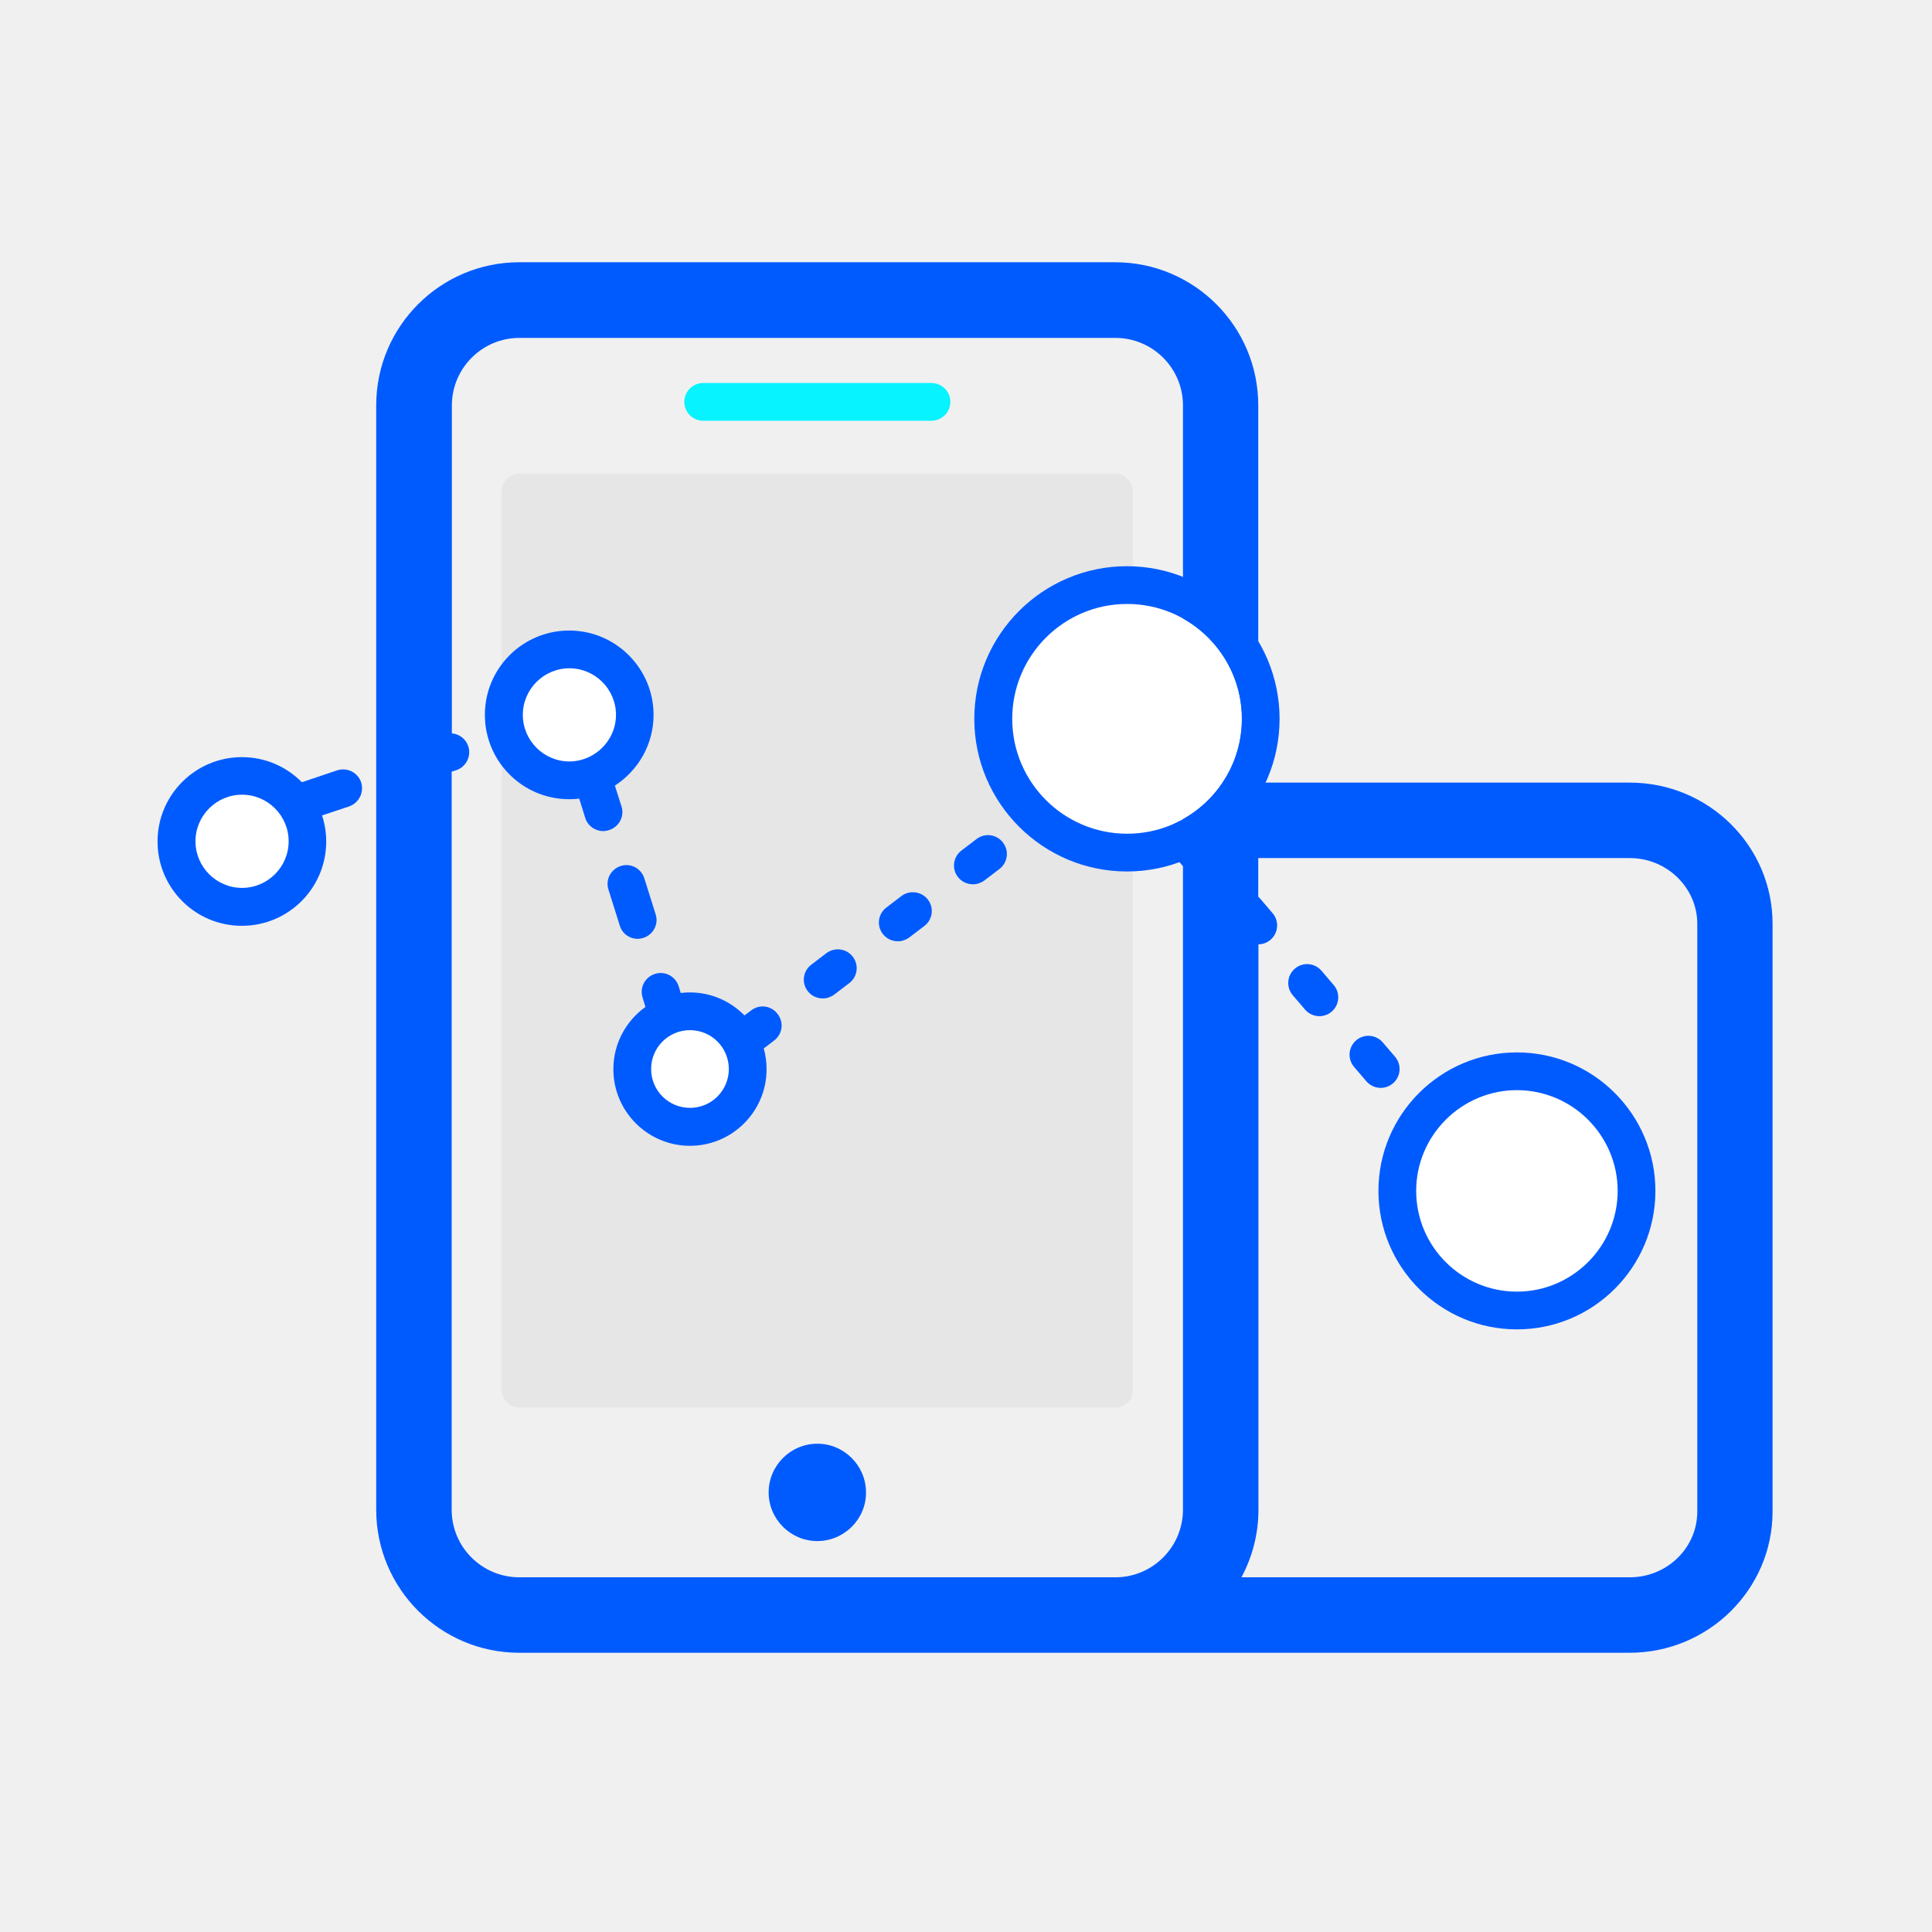
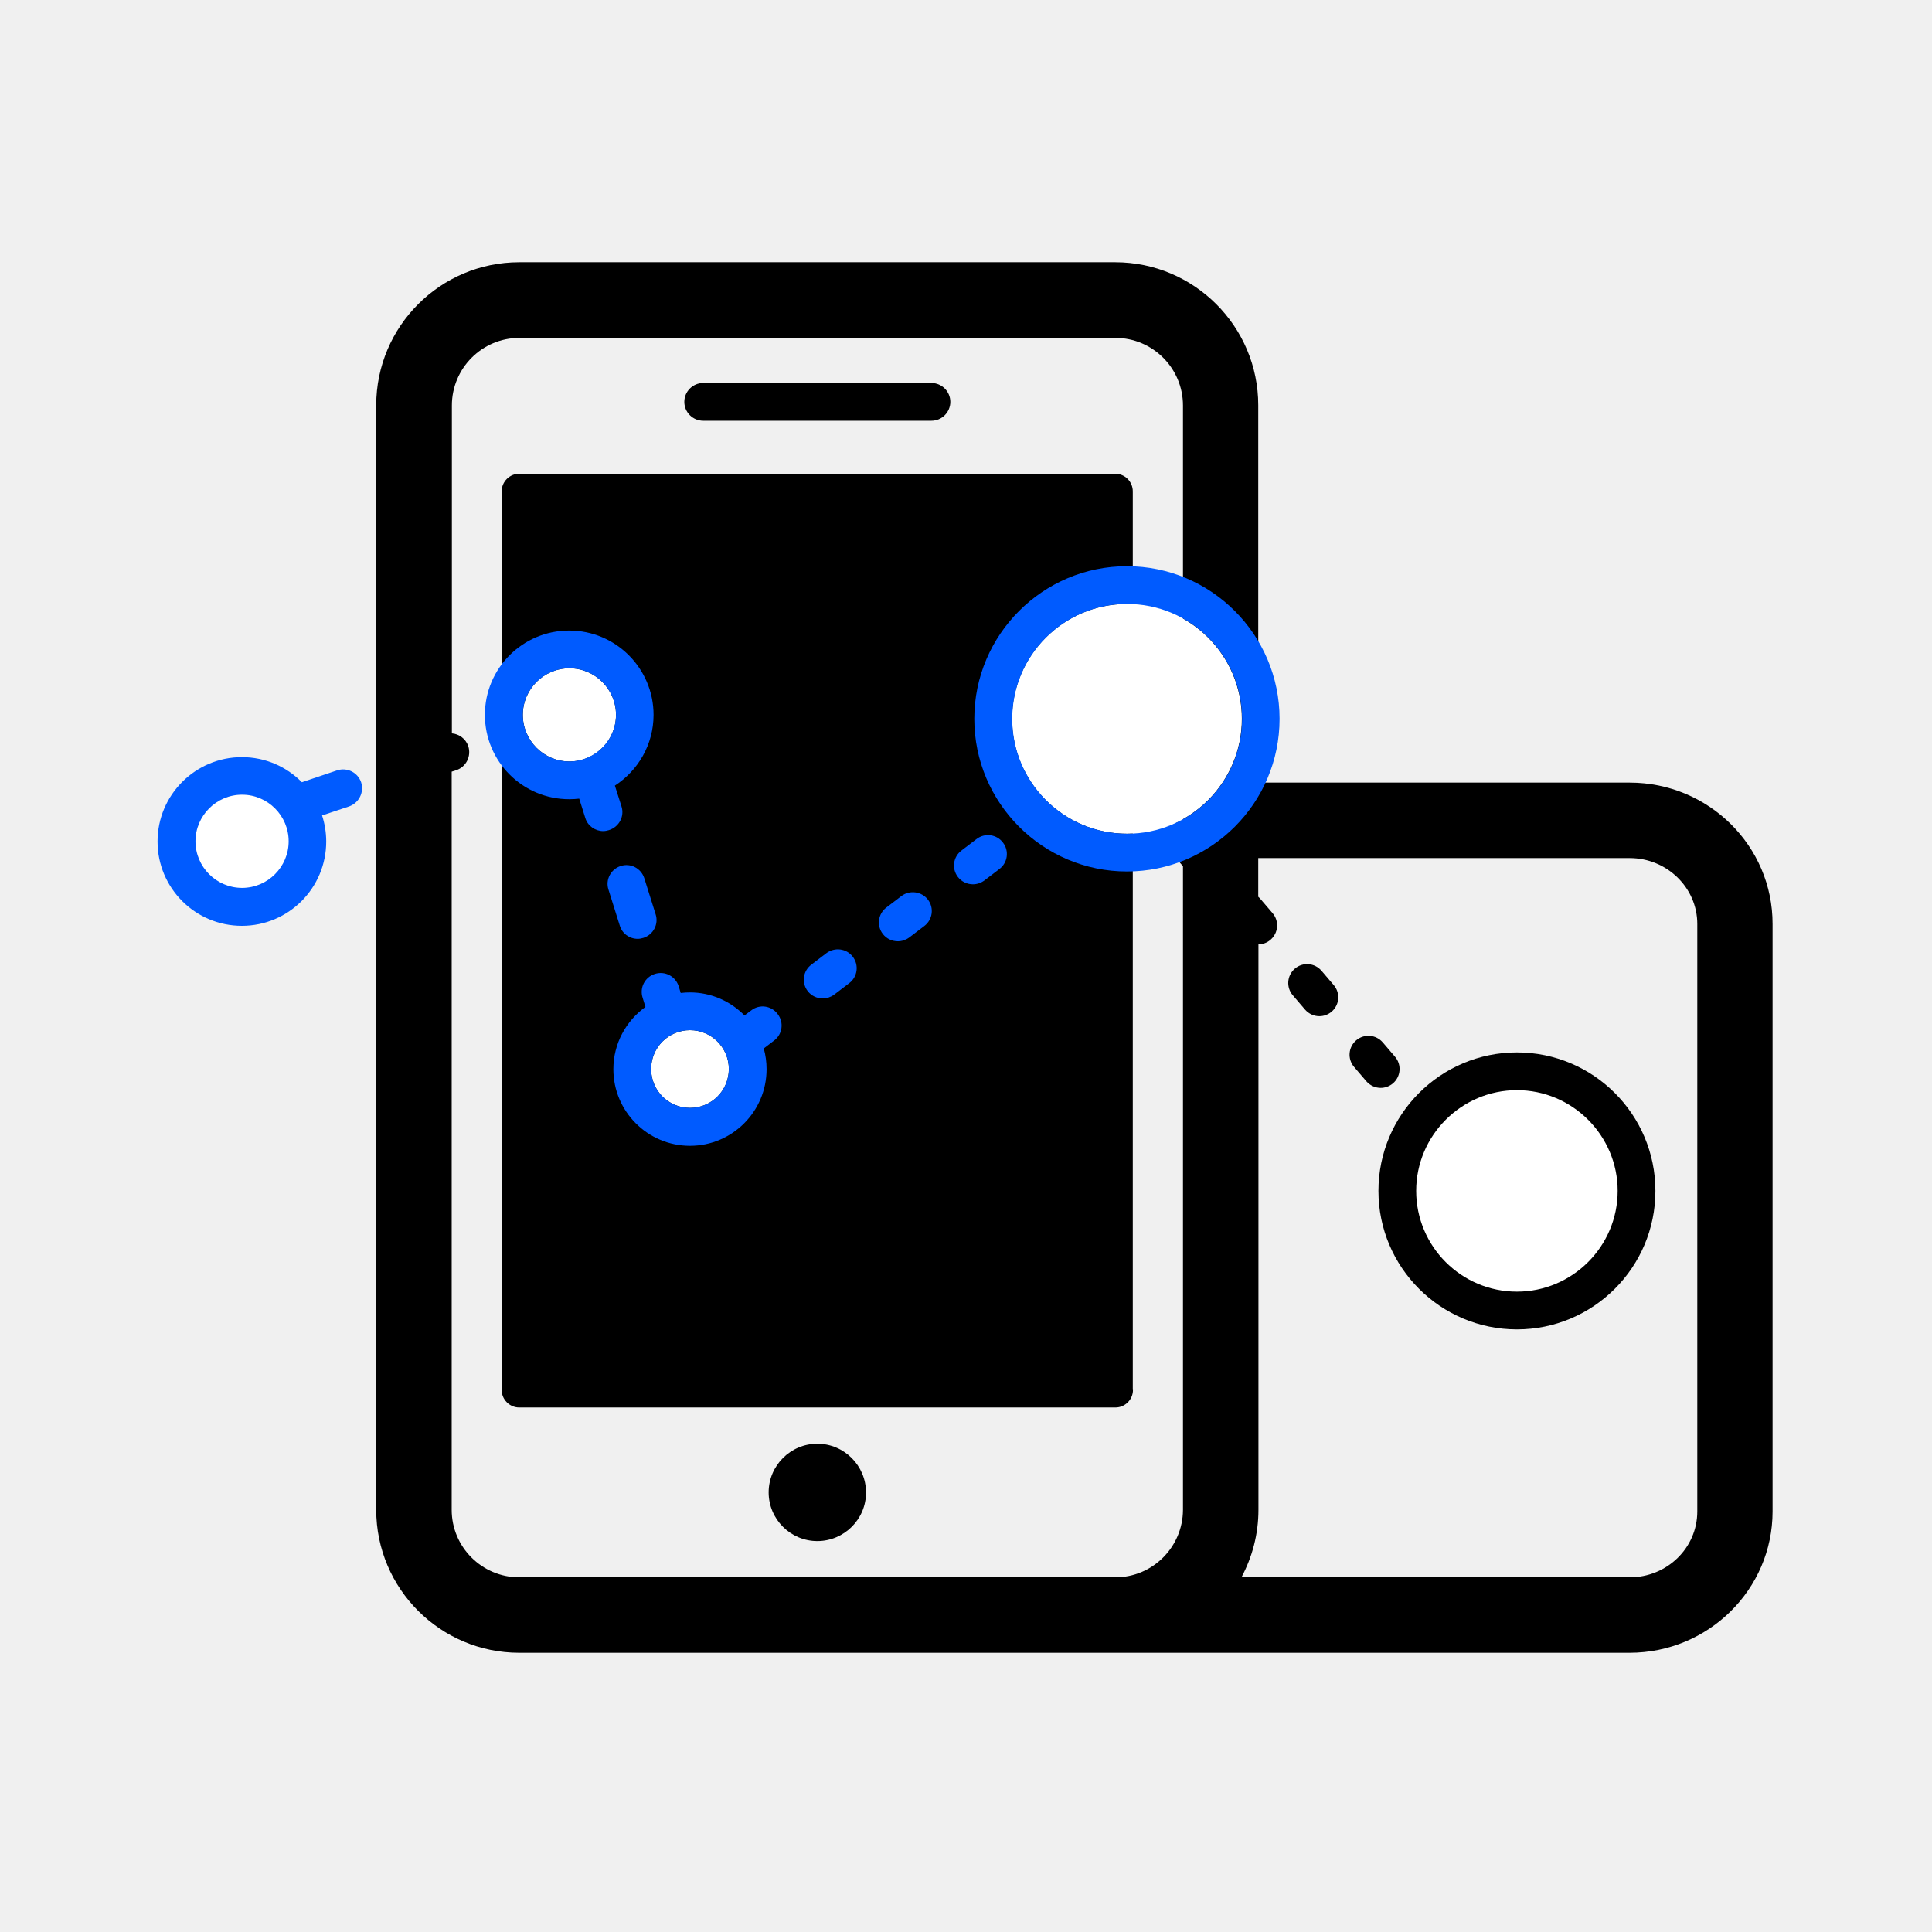
<svg xmlns="http://www.w3.org/2000/svg" width="800px" height="800px" viewBox="0 0 1024 1024" class="icon" version="1.1">
-   <path d="M433.2 816.8c-14.2 0-25.8-11.6-25.8-25.8 0-14.2 11.6-25.8 25.8-25.8 14.2 0 25.8 11.6 25.8 25.8 0.1 14.2-11.6 25.8-25.8 25.8z" fill="#005BFF" />
-   <path d="M600.5 736.7c0 5.1-4.2 9.3-9.3 9.3h-316c-5.1 0-9.3-4.2-9.3-9.3V260.4c0-5.1 4.2-9.3 9.3-9.3h315.9c5.1 0 9.3 4.2 9.3 9.3v476.3h0.1z" fill="#E6E6E6" />
-   <path d="M301.8 354.2c-13.6 0-24.7 11.1-24.7 24.7s11.1 24.7 24.7 24.7 24.7-11.1 24.7-24.7-11.1-24.7-24.7-24.7zM804 577.8c-29.4 0-53.4 24-53.4 53.4s24 53.4 53.4 53.4 53.4-24 53.4-53.4-24-53.4-53.4-53.4z" fill="#FFFFFF" />
-   <path d="M804 557.8c-40.5 0-73.4 32.9-73.4 73.4s32.9 73.4 73.4 73.4 73.4-32.9 73.4-73.4-32.9-73.4-73.4-73.4z m-53.4 73.4c0-29.4 24-53.4 53.4-53.4s53.4 24 53.4 53.4-24 53.4-53.4 53.4c-29.5 0-53.4-24-53.4-53.4z" fill="#005BFF" />
+   <path d="M433.2 816.8c-14.2 0-25.8-11.6-25.8-25.8 0-14.2 11.6-25.8 25.8-25.8 14.2 0 25.8 11.6 25.8 25.8 0.1 14.2-11.6 25.8-25.8 25.8z" fill="#000" />
+   <path d="M600.5 736.7c0 5.1-4.2 9.3-9.3 9.3h-316c-5.1 0-9.3-4.2-9.3-9.3V260.4c0-5.1 4.2-9.3 9.3-9.3h315.9c5.1 0 9.3 4.2 9.3 9.3v476.3h0.1z" fill="#000" />
+   <path d="M301.8 354.2c-13.6 0-24.7 11.1-24.7 24.7s11.1 24.7 24.7 24.7 24.7-11.1 24.7-24.7-11.1-24.7-24.7-24.7zM804 577.8c-29.4 0-53.4 24-53.4 53.4s24 53.4 53.4 53.4 53.4-24 53.4-53.4-24-53.4-53.4-53.4z" fill="#fff" />
+   <path d="M804 557.8c-40.5 0-73.4 32.9-73.4 73.4s32.9 73.4 73.4 73.4 73.4-32.9 73.4-73.4-32.9-73.4-73.4-73.4z m-53.4 73.4c0-29.4 24-53.4 53.4-53.4s53.4 24 53.4 53.4-24 53.4-53.4 53.4c-29.5 0-53.4-24-53.4-53.4z" fill="#000" />
  <path d="M365.7 546c-11.4 0-20.6 9.2-20.6 20.6s9.2 20.6 20.6 20.6 20.6-9.2 20.6-20.6S377 546 365.7 546zM128.3 421.3c-13.6 0-24.7 11.1-24.7 24.7s11.1 24.7 24.7 24.7S153 459.6 153 446s-11.1-24.7-24.7-24.7z" fill="#FFFFFF" />
  <path d="M191.4 414.6c-1.8-5.2-7.4-8-12.7-6.3l-18.7 6.3c-8.1-8.2-19.3-13.3-31.8-13.3-24.6 0-44.7 20-44.7 44.7s20 44.7 44.7 44.7 44.7-20 44.7-44.7c0-4.8-0.8-9.5-2.2-13.8l14.4-4.8c5.2-1.9 8-7.5 6.3-12.8z m-63.1 56c-13.6 0-24.7-11.1-24.7-24.7s11.1-24.7 24.7-24.7 24.7 11.1 24.7 24.7-11.1 24.7-24.7 24.7zM329.4 427.4l-3.5-11c12.3-8 20.5-21.8 20.5-37.5 0-24.6-20-44.7-44.7-44.7s-44.7 20-44.7 44.7 20 44.7 44.7 44.7c1.8 0 3.6-0.1 5.3-0.3l3.2 10.2c1.3 4.3 5.3 7 9.5 7 1 0 2-0.2 3-0.5 5.5-1.7 8.4-7.4 6.7-12.6z m-18.5-25.6c-0.4 0.1-0.8 0.3-1.1 0.4-2.5 0.9-5.2 1.4-8 1.4-13.6 0-24.7-11.1-24.7-24.7s11.1-24.7 24.7-24.7 24.7 11.1 24.7 24.7c0 10.3-6.5 19.2-15.6 22.9zM338 497.6c1 0 2-0.2 3-0.5 5.3-1.7 8.2-7.3 6.5-12.5l-6-19.1c-1.7-5.3-7.3-8.2-12.5-6.5-5.3 1.7-8.2 7.3-6.5 12.5l6 19.1c1.3 4.3 5.2 7 9.5 7zM438 505.2l-8 6.1c-4.4 3.3-5.3 9.6-1.9 14 2 2.6 5 3.9 8 3.9 2.1 0 4.2-0.7 6-2l8-6.1c4.4-3.3 5.3-9.6 1.9-14-3.3-4.4-9.6-5.2-14-1.9zM531.6 446.6c-3.3-4.4-9.6-5.3-14-1.9l-8 6.1c-4.4 3.3-5.3 9.6-1.9 14 2 2.6 5 3.9 8 3.9 2.1 0 4.2-0.7 6-2l8-6.1c4.4-3.3 5.3-9.6 1.9-14zM477.8 474.9l-8 6.1c-4.4 3.3-5.3 9.6-1.9 14 2 2.6 5 3.9 8 3.9 2.1 0 4.2-0.7 6-2l8-6.1c4.4-3.3 5.3-9.6 1.9-14-3.3-4.3-9.6-5.2-14-1.9zM398.2 535.5l-3.6 2.7c-7.4-7.5-17.6-12.2-28.9-12.2-1.7 0-3.3 0.1-4.9 0.3l-1.1-3.6c-1.7-5.3-7.3-8.2-12.6-6.5-5.3 1.7-8.2 7.3-6.5 12.6l1.5 4.9c-10.3 7.4-17 19.4-17 33 0 22.4 18.2 40.6 40.6 40.6s40.6-18.2 40.6-40.6c0-3.8-0.5-7.5-1.5-11l5.5-4.2c4.4-3.3 5.3-9.6 1.9-14-3.3-4.5-9.6-5.4-14-2z m-53.1 31.1c0-11.4 9.2-20.6 20.6-20.6s20.6 9.2 20.6 20.6-9.2 20.6-20.6 20.6-20.6-9.2-20.6-20.6z" fill="#005BFF" />
-   <path d="M863.8 414.8H666.9v-200c0-41.8-34-75.8-75.8-75.8H275.2c-41.8 0-75.8 34-75.8 75.8v585.4c0 41.8 34 75.8 75.8 75.8h588.5c41.8 0 75.8-33.6 75.8-74.9V489.8c0.1-41.4-33.9-75-75.7-75zM591.2 836h-316c-19.7 0-35.8-16-35.8-35.8V409l2.5-0.8c5.2-1.8 8-7.4 6.3-12.7-1.3-3.9-4.9-6.5-8.7-6.8V214.9c0-19.7 16-35.8 35.8-35.8h315.9c19.7 0 35.8 16 35.8 35.8V435c-1.9 0.2-3.9 1-5.5 2.3-4.2 3.6-4.7 9.9-1.1 14.1l6.5 7.6 0.1 0.1v341.2c-0.1 19.7-16.1 35.7-35.8 35.7z m308.4-34.9c0 19.3-16 34.9-35.8 34.9H658c5.7-10.7 9-22.8 9-35.8V500.5c2.3 0 4.6-0.8 6.4-2.4 4.2-3.6 4.7-9.9 1.1-14.1l-6.5-7.6c-0.3-0.4-0.7-0.7-1.1-1.1v-20.5h196.9c19.7 0 35.8 15.7 35.8 34.9v311.4z" fill="#005BFF" />
-   <path d="M732.9 552.5c-3.6-4.2-9.9-4.7-14.1-1.1-4.2 3.6-4.7 9.9-1.1 14.1l6.5 7.6c2 2.3 4.8 3.5 7.6 3.5 2.3 0 4.6-0.8 6.5-2.4 4.2-3.6 4.7-9.9 1.1-14.1l-6.5-7.6zM700.4 514.5c-3.6-4.2-9.9-4.7-14.1-1.1s-4.7 9.9-1.1 14.1l6.5 7.6c2 2.3 4.8 3.5 7.6 3.5 2.3 0 4.6-0.8 6.5-2.4 4.2-3.6 4.7-9.9 1.1-14.1l-6.5-7.6z" fill="#005BFF" />
-   <path d="M493.7 223h-121c-5.5 0-10-4.5-10-10s4.5-10 10-10h121c5.5 0 10 4.5 10 10s-4.5 10-10 10z" fill="#06F3FF" />
+   <path d="M863.8 414.8H666.9v-200c0-41.8-34-75.8-75.8-75.8H275.2c-41.8 0-75.8 34-75.8 75.8v585.4c0 41.8 34 75.8 75.8 75.8h588.5c41.8 0 75.8-33.6 75.8-74.9V489.8c0.1-41.4-33.9-75-75.7-75zM591.2 836h-316c-19.7 0-35.8-16-35.8-35.8V409l2.5-0.8c5.2-1.8 8-7.4 6.3-12.7-1.3-3.9-4.9-6.5-8.7-6.8V214.9c0-19.7 16-35.8 35.8-35.8h315.9c19.7 0 35.8 16 35.8 35.8V435c-1.9 0.2-3.9 1-5.5 2.3-4.2 3.6-4.7 9.9-1.1 14.1l6.5 7.6 0.1 0.1v341.2c-0.1 19.7-16.1 35.7-35.8 35.7z m308.4-34.9c0 19.3-16 34.9-35.8 34.9H658c5.7-10.7 9-22.8 9-35.8V500.5c2.3 0 4.6-0.8 6.4-2.4 4.2-3.6 4.7-9.9 1.1-14.1l-6.5-7.6c-0.3-0.4-0.7-0.7-1.1-1.1v-20.5h196.9c19.7 0 35.8 15.7 35.8 34.9v311.4z" fill="#000" />
+   <path d="M732.9 552.5c-3.6-4.2-9.9-4.7-14.1-1.1-4.2 3.6-4.7 9.9-1.1 14.1l6.5 7.6c2 2.3 4.8 3.5 7.6 3.5 2.3 0 4.6-0.8 6.5-2.4 4.2-3.6 4.7-9.9 1.1-14.1l-6.5-7.6zM700.4 514.5c-3.6-4.2-9.9-4.7-14.1-1.1s-4.7 9.9-1.1 14.1l6.5 7.6c2 2.3 4.8 3.5 7.6 3.5 2.3 0 4.6-0.8 6.5-2.4 4.2-3.6 4.7-9.9 1.1-14.1l-6.5-7.6z" fill="#000" />
+   <path d="M493.7 223h-121c-5.5 0-10-4.5-10-10s4.5-10 10-10h121c5.5 0 10 4.5 10 10s-4.5 10-10 10z" fill="#000" />
  <path d="M597.3 320.1c-33.6 0-60.9 27.3-60.9 60.9s27.3 60.9 60.9 60.9 60.9-27.3 60.9-60.9-27.3-60.9-60.9-60.9z" fill="#FFFFFF" />
  <path d="M597.3 300.1c-44.6 0-80.9 36.3-80.9 80.9 0 44.6 36.3 80.9 80.9 80.9 44.6 0 80.9-36.3 80.9-80.9 0-44.6-36.3-80.9-80.9-80.9zM536.5 381c0-33.6 27.3-60.9 60.9-60.9s60.9 27.3 60.9 60.9-27.3 60.9-60.9 60.9-60.9-27.3-60.9-60.9z" fill="#005BFF" />
</svg>
